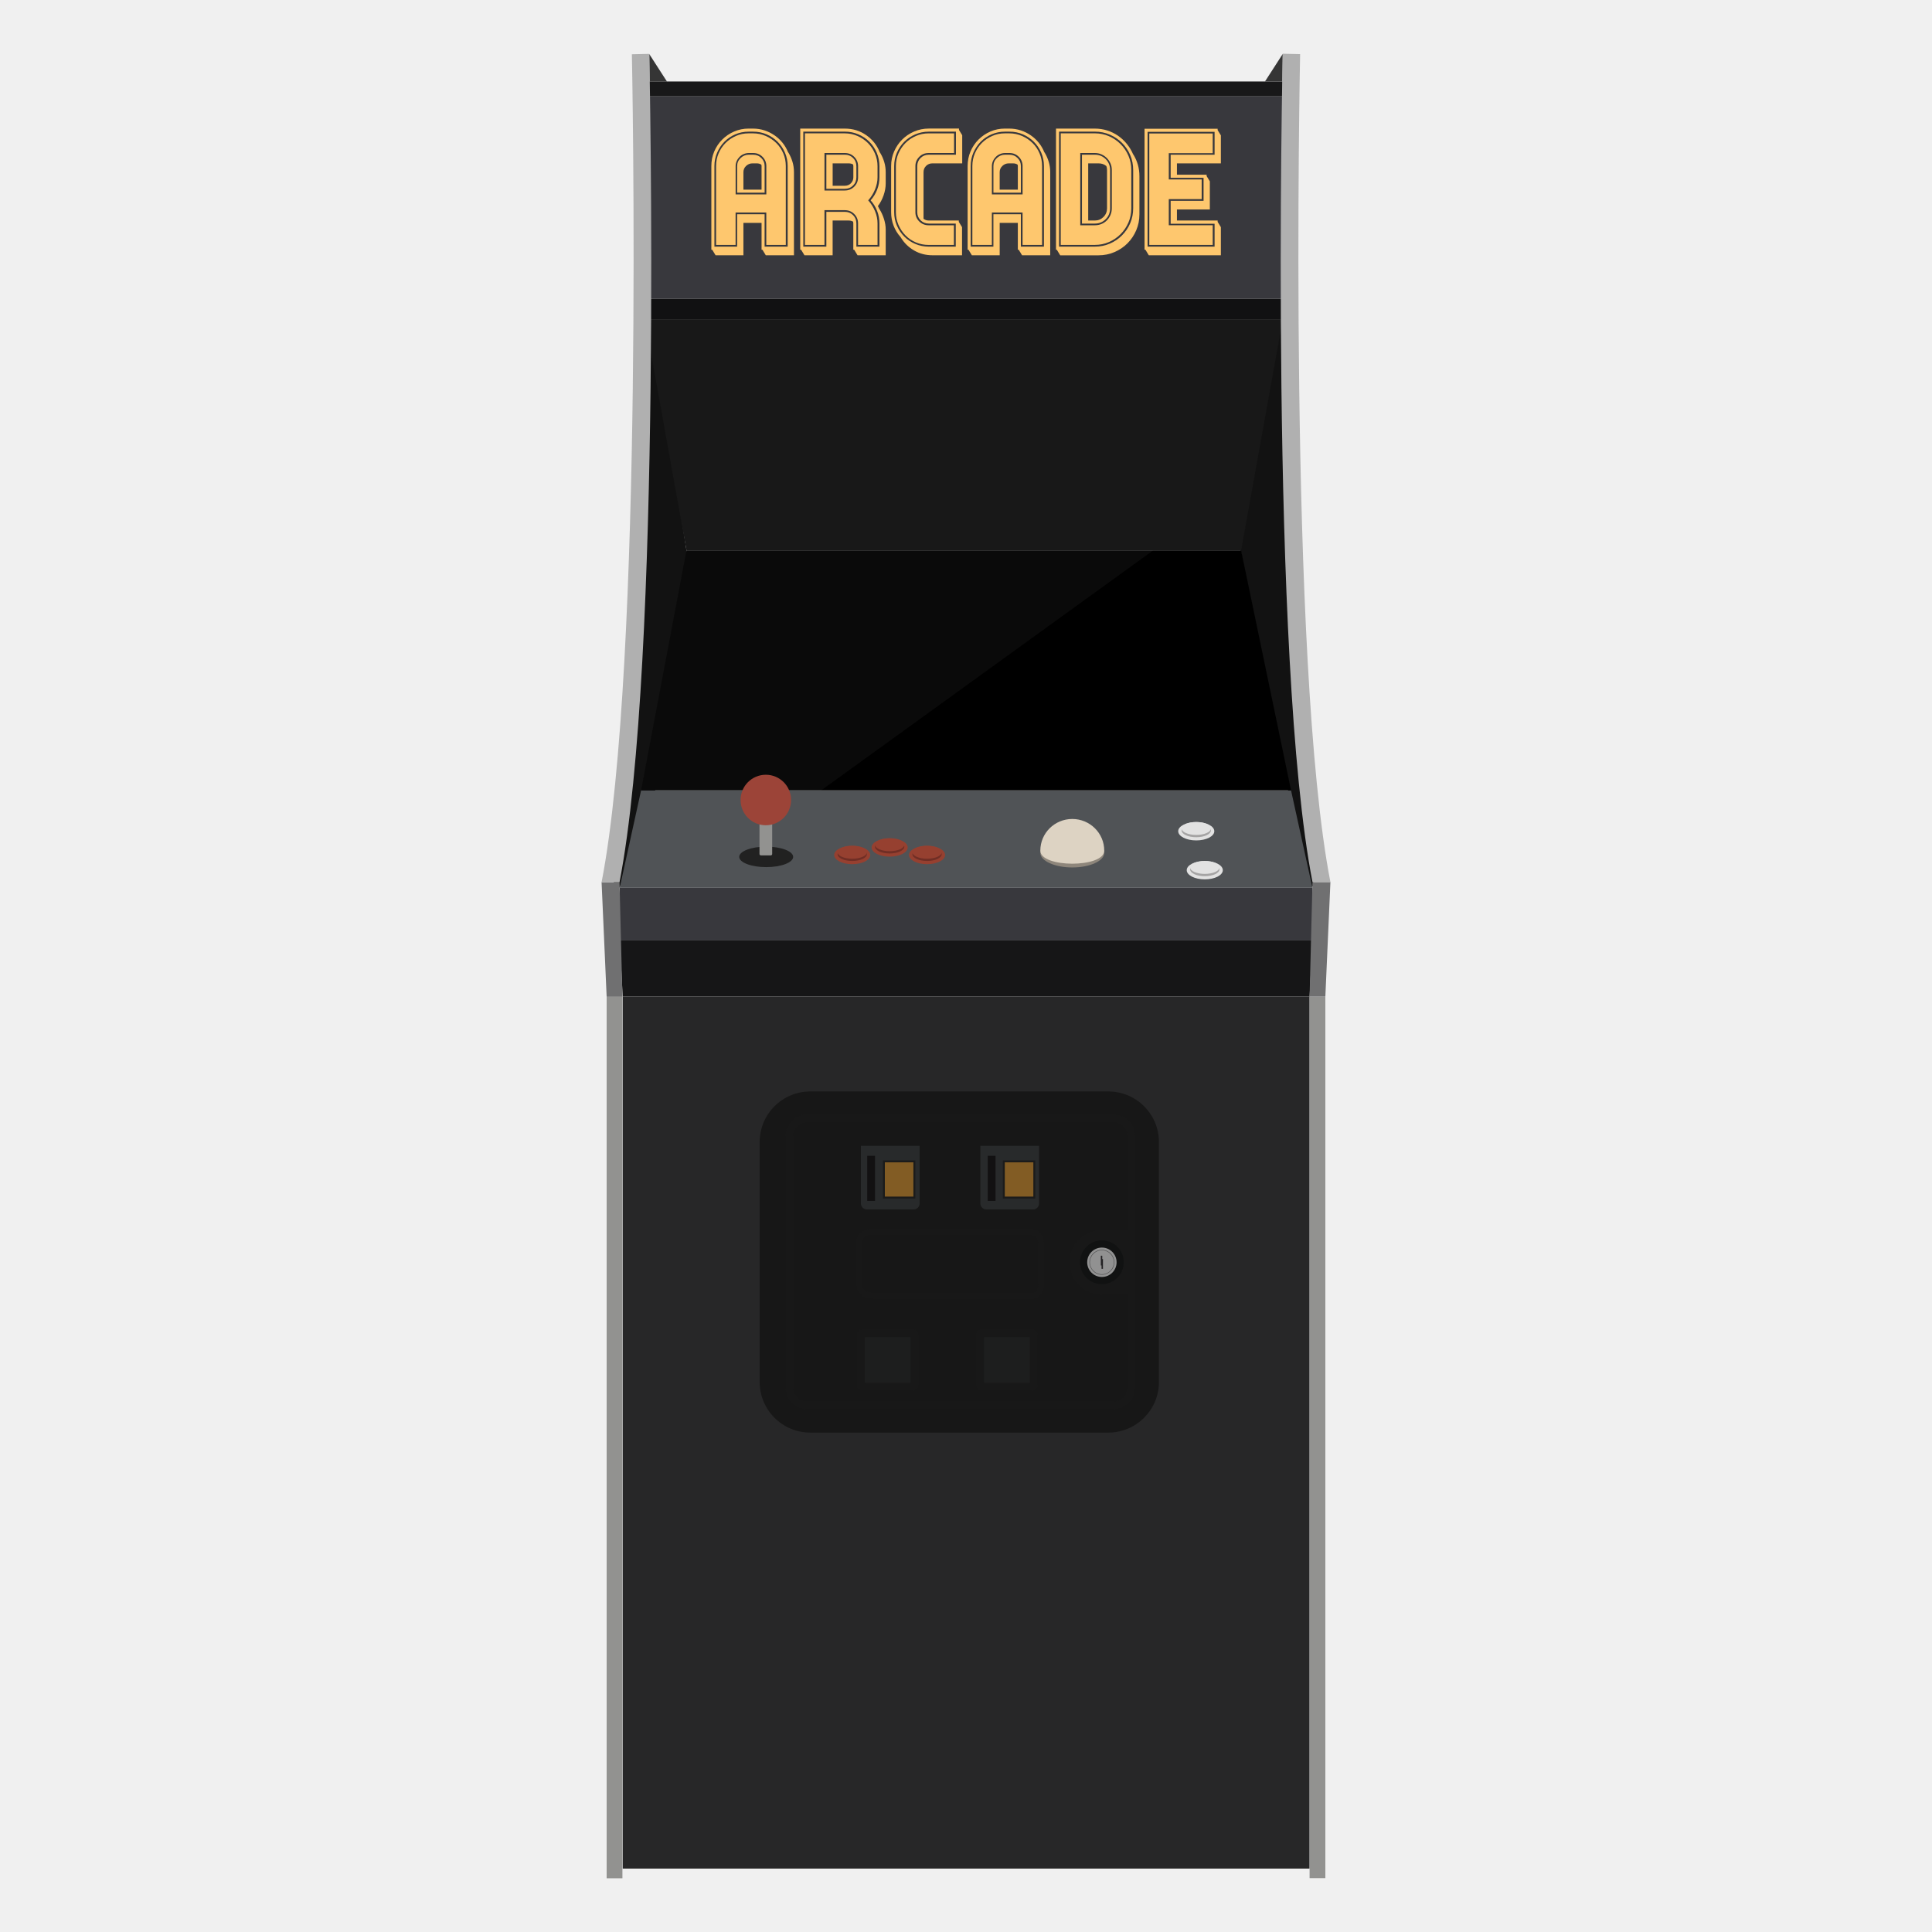
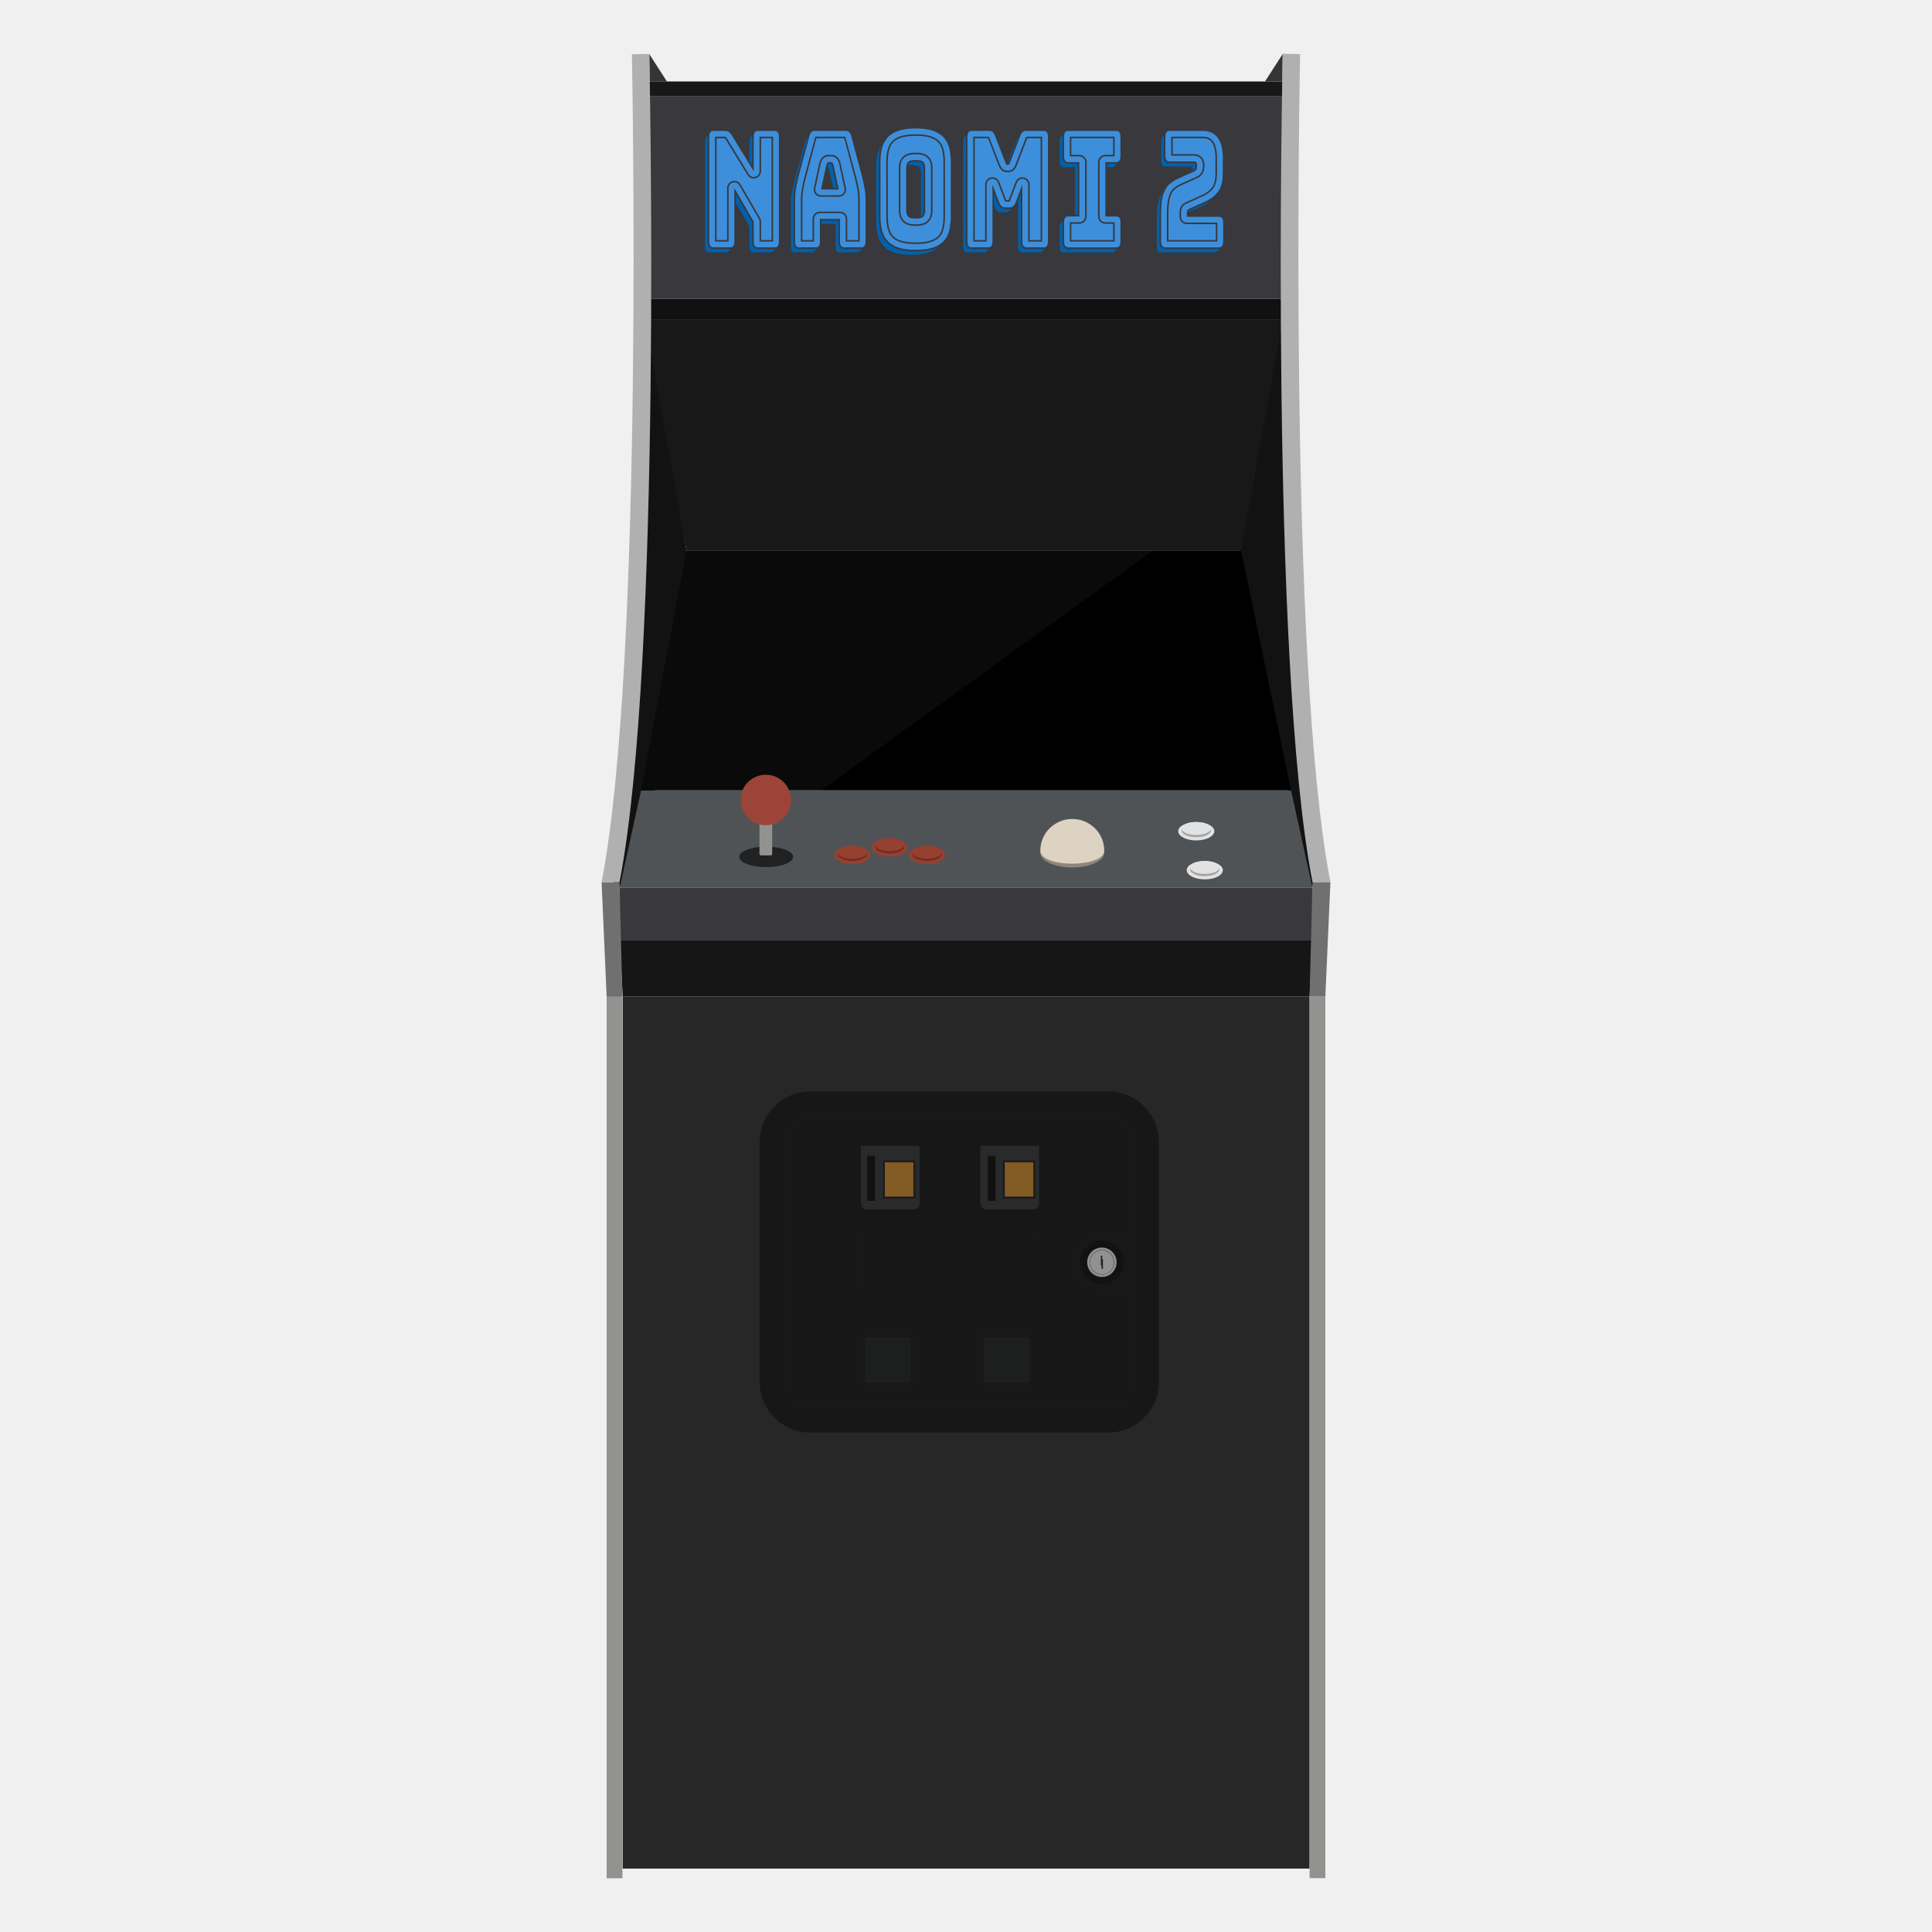
<svg xmlns="http://www.w3.org/2000/svg" id="Layer_1" data-name="Layer 1" viewBox="0 0 1000 1000">
  <defs>
    <style>
      .cls-1 {
        fill: #181818;
      }

      .cls-2 {
        fill: #282a2b;
      }

      .cls-3 {
        stroke-width: 4px;
      }

      .cls-3, .cls-4, .cls-5, .cls-6 {
        fill: none;
      }

      .cls-3, .cls-4, .cls-5, .cls-6, .cls-7 {
        stroke-miterlimit: 10;
      }

      .cls-3, .cls-4, .cls-6 {
        stroke: #181818;
      }

      .cls-8 {
        fill: #111212;
      }

      .cls-9 {
        fill: #181819;
      }

      .cls-10 {
        fill: #121212;
      }

      .cls-11 {
        fill: #272728;
      }

      .cls-12 {
        fill: #fff;
        opacity: .04;
      }

      .cls-13 {
        fill: #702e25;
      }

      .cls-14 {
        fill: #e2e2e2;
      }

      .cls-15 {
        fill: #929290;
      }

      .cls-4 {
        stroke-width: 4.07px;
      }

      .cls-16 {
        fill: #222123;
      }

      .cls-5 {
        stroke: #4c4c4d;
        stroke-width: .25px;
      }

      .cls-17 {
        fill: #919191;
      }

      .cls-18 {
        fill: #9c4438;
      }

      .cls-19 {
        fill: #505356;
      }

      .cls-20 {
        fill: #121112;
      }

      .cls-21 {
        fill: #ddd3c3;
      }

      .cls-22 {
        fill: #111112;
      }

      .cls-23 {
        fill: #a5a4a4;
      }

      .cls-24 {
        fill: #1d1e1e;
      }

      .cls-25 {
        fill: #353535;
      }

      .cls-26 {
        fill: #707071;
      }

      .cls-6 {
        stroke-width: 3px;
      }

      .cls-7 {
        fill: #825c24;
        stroke: #1b1b1b;
      }

      .cls-27 {
        fill: #964030;
      }

      .cls-28 {
        fill: #b0b0b0;
      }

      .cls-29 {
        fill: #212121;
      }

      .cls-30 {
        fill: #161617;
      }

      .cls-31 {
        fill: #8e867b;
      }

      .cls-32 {
-         fill: #fec76e;
+         fill: #3d8fdb;
      }

      .cls-33 {
        fill: #38383d;
      }

      .cls-34 {
        fill: #171717;
+       }
+ 
+       .cls-35 {
+         fill: #0060ac;
      }
    </style>
  </defs>
  <polygon class="cls-10" points="355.33 284.89 358.85 354.72 320.8 459.37 317.34 459.44 323.27 411.11 326.61 357.64 331.83 259.21 334.13 175.29 338.15 175.29 355.33 284.89" />
  <polygon class="cls-10" points="642.02 284.28 676.55 458.77 680.01 458.83 674.08 410.51 670.74 357.04 665.52 258.61 665.04 159.11 659.2 174.68 642.02 284.28" />
  <rect class="cls-33" x="333.79" y="49.87" width="330.15" height="104.81" />
  <rect class="cls-9" x="333.79" y="42.18" width="330.15" height="7.69" />
  <rect class="cls-22" x="333.79" y="154.68" width="330.15" height="10.54" />
  <rect class="cls-33" x="320.8" y="459.37" width="358.54" height="27.28" />
  <rect class="cls-11" x="322.3" y="515.85" width="355.54" height="451.33" />
  <polygon class="cls-19" points="679.3 459.44 320.77 459.44 331.83 409.1 668.24 409.1 679.3 459.44" />
  <polygon class="cls-30" points="677.84 515.85 322.3 515.85 320.8 486.56 679.34 486.56 677.84 515.85" />
  <polygon class="cls-1" points="642.41 284.89 355.33 284.89 333.79 165.22 663.94 165.22 642.41 284.89" />
  <rect class="cls-15" x="677.84" y="515.85" width="8.16" height="456.27" />
  <polygon class="cls-26" points="686 515.85 677.84 515.85 679.34 456.57 688.62 456.57 686 515.85" />
  <polygon class="cls-25" points="654.75 42.18 663.94 27.92 663.78 42.18 654.75 42.18" />
  <path class="cls-28" d="M679.34,456.57c-22.28-114.62-15.47-425.62-15.4-428.76l9,.2c-.07,3.13-6.41,314.88,15.68,428.56h-9.28Z" />
  <rect class="cls-15" x="314" y="515.91" width="8.16" height="456.27" transform="translate(636.16 1488.1) rotate(-180)" />
  <polygon class="cls-26" points="314 515.91 322.16 515.91 320.66 456.64 311.38 456.64 314 515.91" />
  <polygon class="cls-25" points="345.25 42.25 336.06 27.98 336.22 42.25 345.25 42.25" />
  <path class="cls-28" d="M320.66,456.64c22.28-114.62,15.47-425.62,15.4-428.76l-9,.2c.07,3.13,6.41,314.88-15.68,428.56h9.28Z" />
  <polygon points="668.24 409.1 331.83 409.1 355.32 284.89 642.4 284.89 668.24 409.1" />
  <rect class="cls-34" x="393.2" y="564.93" width="206.66" height="176.58" rx="26.2" ry="26.2" />
  <path class="cls-6" d="M535.27,670.65h-82.94c-5.08,0-7.58-2.5-7.58-5.58v-21.87c0-3.08,2.5-5.58,5.58-5.58h82.94c3.08,0,5.58,2.5,5.58,5.58v21.87c0,3.08-2.5,5.58-3.58,5.58Z" />
  <rect class="cls-3" x="408.63" y="578.83" width="176.87" height="148.56" rx="9.1" ry="9.1" />
  <path class="cls-1" d="M587.11,653.35c0-3.26-.95-6.29-2.55-8.87v-7.9h-14.21c-9.26,0-16.77,7.51-16.77,16.77s7.51,16.77,16.77,16.77h14.21v-7.9c1.61-2.57,2.55-5.61,2.55-8.87Z" />
  <path class="cls-2" d="M507.42,593.08h30.41v29.82c0,1.72-1.4,3.11-3.11,3.11h-24.18c-1.72,0-3.11-1.4-3.11-3.11v-29.82h0Z" />
  <path class="cls-2" d="M445.59,593.08h30.41v29.82c0,1.72-1.4,3.11-3.11,3.11h-24.18c-1.72,0-3.11-1.4-3.11-3.11v-29.82h0Z" />
  <circle class="cls-8" cx="570.34" cy="653.35" r="11.33" />
  <circle class="cls-17" cx="570.34" cy="653.35" r="7.61" />
  <circle class="cls-5" cx="570.34" cy="653.35" r="6.32" />
  <rect class="cls-7" x="457.5" y="601.12" width="15.78" height="18.74" />
  <rect class="cls-7" x="519.58" y="601.12" width="15.78" height="18.74" />
  <rect class="cls-20" x="448.87" y="598.24" width="4.04" height="23.35" />
  <ellipse class="cls-31" cx="555.02" cy="441.44" rx="16.54" ry="7.55" />
  <rect class="cls-20" x="511.24" y="598.24" width="4.04" height="23.35" />
  <rect class="cls-24" x="445.83" y="690.24" width="27.48" height="26.78" />
  <rect class="cls-24" x="507.42" y="690.24" width="27.48" height="26.78" />
  <rect class="cls-4" x="445.59" y="690.04" width="27.72" height="27.72" rx=".75" ry=".75" />
  <rect class="cls-4" x="507.3" y="690.04" width="27.72" height="27.72" rx=".75" ry=".75" />
  <ellipse class="cls-27" cx="441.11" cy="442.54" rx="9.34" ry="4.76" />
  <ellipse class="cls-29" cx="396.58" cy="443.52" rx="13.96" ry="5.3" />
  <ellipse class="cls-13" cx="441.11" cy="442.14" rx="7.58" ry="3.5" />
  <ellipse class="cls-27" cx="441.11" cy="441.13" rx="7.58" ry="3.34" />
  <ellipse class="cls-27" cx="479.84" cy="442.54" rx="9.34" ry="4.76" />
  <ellipse class="cls-13" cx="479.84" cy="442.14" rx="7.58" ry="3.5" />
  <ellipse class="cls-27" cx="479.84" cy="441.13" rx="7.58" ry="3.34" />
  <ellipse class="cls-14" cx="619.18" cy="430.24" rx="9.34" ry="4.76" />
  <ellipse class="cls-23" cx="619.18" cy="429.84" rx="7.58" ry="3.5" />
  <ellipse class="cls-14" cx="619.18" cy="428.82" rx="7.58" ry="3.34" />
  <ellipse class="cls-14" cx="623.59" cy="450.4" rx="9.34" ry="4.76" />
  <ellipse class="cls-23" cx="623.59" cy="450.01" rx="7.58" ry="3.5" />
  <ellipse class="cls-14" cx="623.59" cy="448.99" rx="7.58" ry="3.34" />
  <ellipse class="cls-27" cx="460.48" cy="438.64" rx="9.34" ry="4.76" />
  <ellipse class="cls-13" cx="460.48" cy="438.25" rx="7.58" ry="3.5" />
  <ellipse class="cls-27" cx="460.48" cy="437.23" rx="7.58" ry="3.34" />
  <rect class="cls-15" x="393.11" y="419.46" width="6.57" height="23.29" rx=".72" ry=".72" />
  <path class="cls-21" d="M571.56,440.27c0,9.04-33.09,9.04-33.09,0s7.41-16.37,16.54-16.37,16.54,7.33,16.54,16.37Z" />
  <polygon class="cls-12" points="596.89 284.89 425.03 409.1 331.83 409.1 355.32 284.89 596.89 284.89" />
  <g>
-     <path class="cls-32" d="M389.8,66.56c2.05,0,4.01.31,5.88.92,1.87.61,3.6,1.46,5.18,2.55,1.58,1.08,2.97,2.37,4.17,3.86,1.2,1.49,2.15,3.12,2.85,4.87l.26.35c.88,1.46,1.56,3.03,2.06,4.7.5,1.67.75,3.44.75,5.31v43.02h-14.57l-1.76-2.9h-.44v-13.87h-9.39v16.77h-14.4l-1.76-2.9h-.44v-43.28c0-2.69.5-5.21,1.49-7.55.99-2.34,2.37-4.39,4.13-6.15s3.8-3.15,6.15-4.17c2.34-1.02,4.86-1.54,7.55-1.54h2.28ZM389.09,68.14h-1.58c-2.46,0-4.77.47-6.94,1.4-2.17.94-4.04,2.21-5.62,3.82-1.58,1.61-2.84,3.5-3.77,5.66-.94,2.17-1.4,4.48-1.4,6.94v41.7h11.76v-16.77h14.22v16.77h11.94v-41.7c0-2.46-.47-4.77-1.4-6.94-.94-2.16-2.21-4.05-3.82-5.66-1.61-1.61-3.5-2.88-5.66-3.82-2.17-.94-4.51-1.4-7.02-1.4h-.7ZM389.75,69.02c2.33,0,4.54.45,6.61,1.36,2.07.91,3.88,2.12,5.43,3.64,1.55,1.52,2.76,3.31,3.63,5.35.88,2.05,1.31,4.24,1.31,6.58v40.82h-10.1v-16.77h-15.89v16.77h-10.1v-40.82c0-2.34.44-4.53,1.31-6.58.88-2.05,2.07-3.83,3.59-5.35,1.52-1.52,3.3-2.74,5.34-3.64,2.04-.91,4.23-1.36,6.57-1.36h2.28ZM387.57,79.2c-.87,0-1.73.18-2.58.53-.84.35-1.57.83-2.18,1.45-.61.61-1.11,1.33-1.48,2.15-.38.82-.57,1.7-.57,2.63v14.66h15.89v-14.66c0-1.87-.66-3.47-1.96-4.78-1.31-1.32-2.93-1.98-4.85-1.98h-2.27ZM389.8,80.08c1.7,0,3.12.57,4.26,1.71s1.71,2.53,1.71,4.17v13.78h-14.22v-13.78c0-1.64.6-3.03,1.8-4.17,1.2-1.14,2.59-1.71,4.17-1.71h2.28ZM384.79,98.16h9.39v-12.2c0-.29-.03-.53-.09-.7-.64-.47-1.43-.7-2.37-.7h-2.28c-1.23,0-2.31.44-3.25,1.32-.94.88-1.4,1.96-1.4,3.25v9.04Z" />
-     <path class="cls-32" d="M414.64,129.24h-.44v-62.68h23.09c4.15,0,7.86,1.14,11.1,3.42,3.25,2.28,5.57,5.24,6.98,8.87l.26.35c.88,1.46,1.56,3.03,2.06,4.7.5,1.67.75,3.44.75,5.31v5.71c0,2.05-.37,4.11-1.1,6.19-.73,2.08-1.71,3.94-2.94,5.57l.61,1.23.09.18.18.26c.94,1.52,1.7,3.2,2.28,5.05.58,1.84.88,3.64.88,5.4v13.34h-14.57l-1.76-2.9h-.44v-13.61c0-.12-.02-.26-.04-.44-.03-.18-.04-.32-.04-.44-.64-.41-1.43-.61-2.37-.61h-8.25v18h-14.57l-1.76-2.9ZM455.2,115.63c0-2.22-.4-4.36-1.19-6.41-.79-2.05-1.92-3.89-3.38-5.53,1.46-1.64,2.59-3.48,3.38-5.53.79-2.05,1.19-4.18,1.19-6.41v-5.71c0-2.46-.47-4.78-1.4-6.98-.94-2.19-2.21-4.1-3.82-5.71-1.61-1.61-3.51-2.88-5.71-3.82-2.19-.94-4.52-1.4-6.98-1.4h-21.51v59.52h11.94v-18h9.57c1.7,0,3.12.57,4.26,1.71,1.14,1.14,1.71,2.56,1.71,4.26v12.03h11.94v-12.03ZM454.23,126.78h-10.1v-11.15c0-1.93-.66-3.56-1.99-4.87-1.32-1.32-2.96-1.98-4.9-1.98h-10.5v18h-10.1v-57.76h20.58c2.33,0,4.54.45,6.61,1.36,2.07.91,3.87,2.12,5.39,3.64,1.52,1.52,2.73,3.32,3.63,5.4.91,2.08,1.36,4.29,1.36,6.63v5.71c0,2.05-.43,4.13-1.27,6.23-.85,2.11-2.03,4.01-3.56,5.71,1.52,1.7,2.71,3.59,3.56,5.66.85,2.08,1.27,4.17,1.27,6.28v11.15ZM444.14,86.05c0-1.93-.66-3.56-1.99-4.87-1.32-1.32-2.96-1.98-4.9-1.98h-10.5v19.4h10.5c1.94,0,3.57-.66,4.9-1.98,1.32-1.32,1.99-2.94,1.99-4.87v-5.71ZM443.26,91.75c0,1.7-.57,3.12-1.71,4.26-1.14,1.14-2.56,1.71-4.26,1.71h-9.57v-17.65h9.57c1.7,0,3.12.57,4.26,1.71s1.71,2.56,1.71,4.26v5.71ZM441.68,86.05c0-.12-.02-.26-.04-.44-.03-.18-.04-.32-.04-.44-.64-.41-1.43-.61-2.37-.61h-8.25v11.59h6.32c1.23,0,2.27-.42,3.12-1.27s1.27-1.89,1.27-3.12v-5.71Z" />
-     <path class="cls-32" d="M496.37,67.26l1.67,2.72v14.57h-15.36c-1.35,0-2.46.44-3.34,1.32s-1.32,1.96-1.32,3.25v24.14c.76.59,1.67.88,2.72.88h15.54v.7l1.67,2.72v14.57h-15.27c-3.51,0-6.7-.83-9.57-2.5-2.87-1.67-5.15-3.91-6.85-6.72l-.18-.26c-1.52-1.7-2.71-3.64-3.56-5.84-.85-2.19-1.27-4.52-1.27-6.98v-23.88c0-2.69.51-5.21,1.54-7.55,1.02-2.34,2.41-4.39,4.17-6.15s3.82-3.15,6.19-4.17c2.37-1.02,4.9-1.54,7.59-1.54h15.63v.7ZM494.79,68.14h-14.05c-2.46,0-4.78.47-6.98,1.4-2.19.94-4.1,2.21-5.71,3.82s-2.88,3.5-3.82,5.66c-.94,2.17-1.4,4.48-1.4,6.94v23.88c0,2.46.47,4.77,1.4,6.94.94,2.17,2.21,4.05,3.82,5.66,1.61,1.61,3.51,2.88,5.71,3.82,2.19.94,4.52,1.4,6.98,1.4h13.96v-11.94h-13.96c-1.7,0-3.12-.57-4.26-1.71-1.14-1.14-1.71-2.53-1.71-4.17v-23.88c0-1.64.57-3.03,1.71-4.17,1.14-1.14,2.56-1.71,4.26-1.71h14.05v-11.94ZM493.83,79.2h-13.17c-1.93,0-3.56.66-4.87,1.98s-1.98,2.91-1.98,4.78v23.88c0,1.87.66,3.47,1.98,4.78s2.94,1.98,4.87,1.98h13.08v10.18h-13.08c-2.34,0-4.55-.44-6.62-1.32-2.07-.88-3.86-2.09-5.37-3.64-1.51-1.55-2.71-3.35-3.61-5.4-.9-2.05-1.35-4.24-1.35-6.58v-23.88c0-2.34.45-4.53,1.35-6.58.9-2.05,2.1-3.83,3.61-5.35,1.51-1.52,3.3-2.74,5.37-3.64,2.07-.91,4.27-1.36,6.62-1.36h13.17v10.18Z" />
-     <path class="cls-32" d="M522.44,66.56c2.05,0,4.01.31,5.88.92,1.87.61,3.6,1.46,5.18,2.55,1.58,1.08,2.97,2.37,4.17,3.86,1.2,1.49,2.15,3.12,2.85,4.87l.26.35c.88,1.46,1.57,3.03,2.06,4.7.5,1.67.75,3.44.75,5.31v43.02h-14.57l-1.75-2.9h-.44v-13.87h-9.39v16.77h-14.4l-1.76-2.9h-.44v-43.28c0-2.69.5-5.21,1.49-7.55,1-2.34,2.37-4.39,4.13-6.15s3.8-3.15,6.14-4.17c2.34-1.02,4.86-1.54,7.55-1.54h2.28ZM521.74,68.14h-1.58c-2.46,0-4.77.47-6.94,1.4-2.17.94-4.04,2.21-5.62,3.82-1.58,1.61-2.84,3.5-3.78,5.66-.94,2.17-1.4,4.48-1.4,6.94v41.7h11.76v-16.77h14.22v16.77h11.94v-41.7c0-2.46-.47-4.77-1.4-6.94-.94-2.16-2.21-4.05-3.82-5.66-1.61-1.61-3.5-2.88-5.66-3.82-2.17-.94-4.51-1.4-7.02-1.4h-.7ZM522.4,69.02c2.33,0,4.54.45,6.61,1.36,2.07.91,3.88,2.12,5.43,3.64,1.55,1.52,2.76,3.31,3.63,5.35.88,2.05,1.31,4.24,1.31,6.58v40.82h-10.1v-16.77h-15.89v16.77h-10.1v-40.82c0-2.34.44-4.53,1.31-6.58.88-2.05,2.07-3.83,3.59-5.35,1.52-1.52,3.3-2.74,5.34-3.64,2.04-.91,4.23-1.36,6.57-1.36h2.28ZM520.21,79.2c-.88,0-1.73.18-2.58.53-.85.35-1.57.83-2.18,1.45-.61.61-1.11,1.33-1.48,2.15-.38.82-.57,1.7-.57,2.63v14.66h15.89v-14.66c0-1.87-.65-3.47-1.96-4.78-1.31-1.32-2.93-1.98-4.85-1.98h-2.27ZM522.44,80.08c1.7,0,3.12.57,4.26,1.71,1.14,1.14,1.71,2.53,1.71,4.17v13.78h-14.22v-13.78c0-1.64.6-3.03,1.8-4.17,1.2-1.14,2.59-1.71,4.17-1.71h2.28ZM517.44,98.16h9.39v-12.2c0-.29-.03-.53-.09-.7-.64-.47-1.44-.7-2.37-.7h-2.28c-1.23,0-2.31.44-3.25,1.32-.94.88-1.41,1.96-1.41,3.25v9.04Z" />
-     <path class="cls-32" d="M547.02,129.24h-.44v-62.68h20.1c2.22,0,4.36.32,6.41.97,2.05.65,3.93,1.57,5.66,2.77,1.73,1.2,3.25,2.62,4.56,4.26,1.32,1.64,2.38,3.42,3.21,5.35l.17.18c1,1.64,1.76,3.38,2.28,5.22.53,1.84.79,3.79.79,5.84v19.84c0,2.93-.56,5.68-1.67,8.25-1.11,2.58-2.62,4.81-4.52,6.72-1.9,1.9-4.14,3.41-6.72,4.52-2.58,1.11-5.33,1.67-8.25,1.67h-19.84l-1.76-2.9ZM586.53,87.98c0-2.75-.51-5.33-1.54-7.73-1.02-2.4-2.44-4.51-4.26-6.32-1.81-1.81-3.92-3.23-6.32-4.26-2.4-1.02-4.98-1.54-7.73-1.54h-18.52v59.52h18.52c2.75,0,5.33-.51,7.73-1.54,2.4-1.02,4.51-2.44,6.32-4.26s3.23-3.92,4.26-6.32c1.02-2.4,1.54-4.97,1.54-7.73v-19.84ZM585.56,107.82c0,2.63-.5,5.09-1.49,7.37-.99,2.28-2.35,4.29-4.07,6.01-1.72,1.73-3.72,3.09-6,4.08-2.28,1-4.73,1.49-7.36,1.49h-17.6v-57.76h17.6c2.63,0,5.08.5,7.36,1.49,2.28,1,4.28,2.36,6,4.08,1.72,1.73,3.08,3.73,4.07,6.01.99,2.28,1.49,4.74,1.49,7.37v19.84ZM559.14,79.2v37.4h7.55c1.23,0,2.37-.22,3.42-.66s1.98-1.05,2.77-1.84,1.42-1.73,1.89-2.81c.47-1.08.7-2.24.7-3.47v-19.84c0-1.23-.23-2.37-.7-3.42-.47-1.05-1.1-1.98-1.89-2.77-.79-.79-1.71-1.42-2.77-1.89-1.05-.47-2.19-.7-3.42-.7h-7.55ZM566.69,80.08c2.22,0,4.1.76,5.62,2.28,1.52,1.52,2.28,3.4,2.28,5.62v19.84c0,2.23-.76,4.1-2.28,5.62s-3.39,2.28-5.62,2.28h-6.67v-35.64h6.67ZM563.26,114.14h3.42c1.76,0,3.25-.61,4.48-1.84,1.23-1.23,1.84-2.72,1.84-4.48v-19.84c0-.82-.12-1.49-.35-2.02-1.11-.94-2.46-1.4-4.04-1.4h-5.36v29.58Z" />
-     <path class="cls-32" d="M630.25,114.84l1.67,2.73v14.56h-37.31l-1.76-2.9h-.44v-62.59h37.84v.7l1.67,2.72v14.49h-22.74v5.88h15.36v.7l1.67,2.72v14.57h-17.03v5.71h21.07v.71ZM605.93,115.81v-11.85h17.03v-11.94h-17.03v-11.94h22.74v-11.85h-34.68v59.43h34.68v-11.85h-22.74ZM627.7,126.78h-32.83v-57.68h32.83v10.18h-22.74v13.61h17.03v10.18h-17.03v13.52h22.74v10.18Z" />
+     <path class="cls-35" fill-rule="evenodd" d="M366.32,70.06L365.43,71.11L365.27,71.38L365.03,72.05L364.90,73.37L364.90,127.63L364.96,128.55L365.13,129.30L365.43,129.89L365.62,130.12L366.09,130.46L366.67,130.62L376.14,130.62L376.73,130.46L376.97,130.31L378.29,128.83L369.19,128.84L368.34,128.73L367.57,128.36L366.97,127.75L366.58,126.97L366.37,126.06L366.30,125.04ZM387.94,117.33L387.95,128.11L388.17,129.30L388.46,129.89L388.65,130.12L389.12,130.46L389.40,130.56L390.05,130.64L398.84,130.64L399.48,130.56L400.01,130.31L400.23,130.12L401.32,128.83L391.80,128.82L390.98,128.58L390.61,128.36L390.01,127.75L389.61,126.97L389.49,126.53L389.35,125.56L389.34,114.95L380.91,100.38L380.91,105.19ZM389.35,70.06L388.46,71.11L388.30,71.38L388.07,72.05L387.94,73.37L387.94,83.48L389.34,85.76ZM432.56,128.11L432.80,129.30L433.11,129.89L433.56,130.31L433.83,130.46L434.13,130.56L434.83,130.64L444.02,130.62L444.32,130.56L444.85,130.31L446.16,128.83L437.01,128.84L436.12,128.74L435.32,128.38L434.97,128.11L434.44,127.40L434.11,126.55L433.96,125.57L433.94,114.11L425.17,114.11L425.17,115.91L432.54,115.91ZM418.03,70.74L417.34,71.58L416.84,72.68L411.62,92.13L410.75,95.57L410.20,98.05L409.80,100.29L409.52,102.34L409.39,103.77L409.33,105.52L409.35,128.11L409.46,128.95L409.70,129.62L409.86,129.89L410.27,130.31L410.80,130.56L411.10,130.62L420.39,130.62L420.98,130.46L421.23,130.31L422.54,128.83L413.62,128.84L412.77,128.73L412.00,128.36L411.40,127.75L411.01,126.97L410.88,126.53L410.75,125.56L410.73,102.49L410.83,100.63L411.05,98.62L411.62,95.29L412.49,91.44ZM428.27,86.54L428.52,86.67L428.81,87.00L429.20,87.94L431.22,97.27L433.17,97.27L430.63,85.54L430.45,85.05L430.25,84.73L428.86,84.73L428.66,85.05L428.48,85.54ZM456.19,75.13L455.46,76.35L455.03,77.28L454.65,78.25L454.22,79.80L453.73,82.59L453.53,85.63L453.53,114.82L453.58,116.70L453.81,119.07L454.22,121.28L454.83,123.33L455.46,124.73L456.24,126.03L457.16,127.21L458.26,128.28L459.09,128.91L460.51,129.76L462.12,130.48L463.94,131.06L465.28,131.36L467.51,131.69L469.98,131.87L472.66,131.89L475.21,131.77L477.52,131.49L479.58,131.06L481.39,130.48L483.00,129.76L484.42,128.91L485.26,128.28L485.89,127.70L483.88,128.62L481.98,129.23L479.85,129.68L477.48,129.96L474.88,130.09L471.28,130.02L469.62,129.88L468.07,129.68L465.94,129.23L464.64,128.84L462.89,128.14L461.32,127.29L460.38,126.64L459.53,125.92L458.42,124.73L457.78,123.88L456.95,122.50L456.49,121.52L456.10,120.49L455.51,118.31L455.14,115.99L454.93,112.87L454.95,82.37L455.07,80.50L455.30,78.72L455.64,77.02ZM469.97,85.54L471.76,85.43L473.22,85.50L474.03,85.62L475.00,85.91L475.48,86.18L475.83,86.52L476.20,87.10L476.53,87.99L476.68,89.28L476.68,111.99L477.20,111.72L477.60,111.22L477.96,110.31L478.08,109.44L478.08,86.69L477.96,85.58L477.77,85.03L477.51,84.55L477.21,84.23L476.88,84.04L475.72,83.74L473.96,83.63L472.22,83.74L471.57,83.87L470.89,84.14L470.62,84.33L470.32,84.72ZM498.78,71.70L498.60,72.45L498.54,73.37L498.54,127.63L498.68,128.95L498.91,129.62L499.26,130.12L499.73,130.46L500.32,130.62L509.73,130.62L510.03,130.56L510.56,130.31L511.87,128.83L502.41,128.82L501.59,128.58L500.89,128.08L500.39,127.38L500.10,126.53L499.94,125.04L499.98,70.03L499.07,71.11ZM514.96,107.28L515.53,108.45L515.98,109.05L516.78,109.66L517.08,109.79L517.72,109.94L520.41,109.96L521.39,109.79L522.24,109.29L523.30,108.10L522.63,108.16L519.83,108.14L519.00,107.95L518.61,107.78L517.91,107.30L517.31,106.66L516.60,105.44L514.50,99.92L514.50,106.07ZM526.97,127.63L527.03,128.55L527.34,129.62L527.69,130.12L527.91,130.31L528.44,130.56L528.75,130.62L538.45,130.62L538.76,130.56L539.28,130.31L540.59,128.83L530.84,128.82L530.01,128.58L529.64,128.36L529.32,128.08L528.82,127.38L528.53,126.53L528.37,125.04L528.37,99.92L526.97,103.62ZM526.95,71.09L526.44,71.77L526.08,72.47L521.46,84.54L521.75,84.54L522.07,83.85ZM576.80,86.18L578.11,84.70L572.94,84.72L572.94,86.52L575.96,86.50L576.27,86.43ZM549.96,70.06L549.07,71.11L548.91,71.38L548.68,72.05L548.56,72.89L548.54,83.50L548.68,84.82L548.91,85.49L549.26,85.99L549.73,86.33L550.01,86.43L550.65,86.52L556.46,86.52L556.46,111.25L557.86,111.25L557.86,84.72L552.41,84.69L551.59,84.45L551.22,84.24L550.89,83.96L550.39,83.25L550.10,82.40L549.96,81.44ZM549.96,114.35L549.07,115.40L548.91,115.68L548.68,116.35L548.54,117.67L548.56,128.11L548.68,128.95L548.91,129.62L549.26,130.12L549.73,130.46L550.01,130.56L550.65,130.64L575.62,130.64L576.27,130.56L576.80,130.31L578.11,128.83L552.83,128.84L551.99,128.73L551.59,128.58L551.22,128.36L550.62,127.75L550.22,126.97L550.01,126.06L549.94,125.04ZM621.58,106.95L622.96,106.27L624.23,105.51L625.40,104.69L626.28,103.95L624.12,105.07L615.56,108.94L615.23,109.17L615.10,109.87ZM602.42,70.06L601.53,71.11L601.37,71.38L601.14,72.05L601.02,72.89L601.02,83.65L601.24,84.84L601.37,85.16L601.72,85.66L602.19,85.99L602.78,86.16L603.12,86.18L616.11,86.19L616.77,86.39L617.12,86.72L617.33,87.30L617.42,88.17L617.95,87.92L618.37,87.63L618.58,87.36L618.70,87.04L618.82,85.96L618.72,84.77L618.63,84.53L618.45,84.43L618.03,84.38L605.29,84.38L604.45,84.27L604.05,84.12L603.35,83.62L603.08,83.29L602.68,82.51L602.56,82.07L602.42,81.10ZM601.63,99.66L601.09,100.55L600.59,101.53L600.15,102.61L599.76,103.79L599.44,105.13L599.18,106.63L598.91,109.21L598.78,113.23L598.78,127.63L598.91,128.95L599.14,129.62L599.50,130.12L599.97,130.46L600.24,130.56L600.89,130.64L628.79,130.64L629.43,130.56L629.96,130.31L630.18,130.12L631.27,128.83L603.06,128.84L602.22,128.73L601.82,128.58L601.12,128.08L600.85,127.75L600.46,126.97L600.33,126.53L600.19,125.56L600.19,109.55L600.31,106.55L600.59,103.92L601.02,101.65Z" />
+     <path class="cls-32" fill-rule="evenodd" d="M368.87,128.02L378.34,128.02L378.93,127.86L379.39,127.52L379.59,127.29L379.88,126.70L380.05,125.95L380.11,125.03L380.11,97.40L390.14,114.73L390.15,125.51L390.27,126.35L390.37,126.70L390.66,127.29L390.85,127.52L391.32,127.86L391.91,128.02L401.04,128.04L401.68,127.96L402.21,127.71L402.43,127.52L402.78,127.02L403.02,126.35L403.15,125.03L403.15,70.77L403.09,69.85L402.91,69.10L402.62,68.51L402.43,68.28L401.96,67.94L401.68,67.84L401.04,67.76L391.91,67.78L391.32,67.94L391.07,68.09L390.85,68.28L390.50,68.78L390.27,69.45L390.14,70.77L390.14,88.61L378.76,70.02L378.29,69.33L377.78,68.76L377.23,68.32L376.63,68.01L375.65,67.77L369.21,67.76L368.57,67.84L368.29,67.94L367.82,68.28L367.47,68.78L367.23,69.45L367.10,70.77L367.10,125.03L367.23,126.35L367.33,126.70L367.63,127.29L367.82,127.52L368.29,127.86ZM370.10,125.04L370.10,70.76L375.38,70.76L375.58,70.84L375.82,71.05L376.22,71.61L387.75,90.42L388.39,91.04L388.90,91.34L389.47,91.53L390.06,91.60L390.95,91.49L391.51,91.27L392.01,90.95L392.43,90.53L392.77,90.04L393.00,89.49L393.12,88.90L393.14,70.76L400.15,70.76L400.15,125.04L393.14,125.04L393.14,114.73L393.07,114.11L392.88,113.51L382.55,95.65L381.95,95.03L381.46,94.72L380.92,94.51L380.05,94.40L379.48,94.47L378.92,94.64L378.42,94.92L377.97,95.30L377.46,96.00L377.24,96.54L377.13,97.11L377.11,125.04ZM424.13,126.70L424.31,125.95L424.37,125.03L424.37,113.31L434.74,113.31L434.76,125.51L435.00,126.70L435.31,127.29L435.76,127.71L436.33,127.96L437.03,128.04L446.22,128.02L446.80,127.86L447.27,127.52L447.62,127.02L447.86,126.35L447.99,125.03L447.99,102.50L447.85,100.22L447.52,97.69L446.99,94.85L446.08,90.95L440.49,70.08L440.18,69.31L439.78,68.70L439.55,68.45L439.02,68.06L438.39,67.83L437.67,67.76L421.91,67.76L421.17,67.83L420.84,67.93L420.53,68.06L419.99,68.45L419.54,68.98L419.35,69.31L419.04,70.08L413.10,92.31L412.40,95.45L412.00,97.69L411.72,99.74L411.55,102.07L411.53,125.03L411.59,125.95L411.77,126.70L412.06,127.29L412.47,127.71L413.00,127.96L413.64,128.04L422.59,128.02L423.18,127.86L423.65,127.52L423.84,127.29ZM414.53,125.04L414.53,102.55L414.62,100.95L414.82,99.14L415.35,96.04L416.18,92.36L421.96,70.80L421.98,70.76L437.54,70.76L443.34,92.36L444.18,96.04L444.70,99.14L444.90,100.95L444.99,102.55L444.99,125.04L437.75,125.04L437.74,113.31L437.69,112.72L437.39,111.89L437.06,111.40L436.65,110.99L435.89,110.54L435.33,110.36L434.74,110.31L424.37,110.31L423.50,110.44L422.70,110.81L422.25,111.19L421.72,111.89L421.50,112.44L421.38,113.01L421.37,125.04ZM492.04,114.71L492.13,112.22L492.13,83.67L492.08,81.78L491.78,78.85L491.46,77.20L491.20,76.16L490.47,74.21L490.00,73.31L489.47,72.46L488.55,71.27L487.46,70.21L486.17,69.26L485.20,68.70L483.59,67.97L481.78,67.37L480.43,67.06L478.21,66.72L475.74,66.53L473.05,66.51L470.50,66.64L468.20,66.93L466.14,67.37L464.32,67.97L462.71,68.70L461.29,69.56L460.07,70.55L459.04,71.66L458.16,72.88L457.44,74.21L456.85,75.65L456.30,77.74L456.01,79.41L455.78,81.78L455.73,83.67L455.73,112.22L455.78,114.10L456.09,117.04L456.42,118.68L456.69,119.73L457.44,121.67L457.90,122.57L458.44,123.43L459.36,124.61L460.07,125.34L460.86,126.00L461.74,126.61L463.22,127.41L464.32,127.88L465.51,128.28L466.80,128.62L468.94,129.00L470.50,129.17L472.18,129.27L474.86,129.29L476.59,129.22L478.98,129.00L480.43,128.76L481.78,128.46L483.01,128.09L484.15,127.65L485.20,127.16L486.17,126.61L487.05,126.00L487.85,125.34L488.55,124.61L489.18,123.83L489.75,123.01L490.25,122.13L490.68,121.21L491.04,120.23L491.34,119.21L491.68,117.60ZM489.00,115.03L488.64,117.55L488.19,119.29L487.58,120.76L487.20,121.42L486.55,122.34L485.53,123.38L484.21,124.28L482.53,125.07L480.46,125.69L478.58,126.02L477.16,126.18L473.96,126.30L470.75,126.18L469.34,126.02L467.46,125.69L466.37,125.41L464.93,124.89L464.09,124.49L463.00,123.84L462.39,123.38L461.61,122.62L460.91,121.73L460.51,121.08L459.84,119.66L459.34,117.99L458.91,115.54L458.75,113.37L458.73,83.68L458.77,81.95L458.91,80.34L459.23,78.36L459.70,76.62L460.15,75.49L460.71,74.47L461.61,73.26L462.69,72.26L463.72,71.58L464.95,70.96L466.40,70.42L468.07,70.00L470.04,69.70L472.30,69.53L474.80,69.51L476.40,69.57L478.56,69.79L479.84,70.00L481.52,70.42L482.96,70.96L484.20,71.58L485.22,72.26L486.06,73.00L486.78,73.84L487.40,74.79L488.06,76.21L488.54,77.87L488.95,80.33L489.11,82.51L489.13,112.21ZM502.52,128.02L511.93,128.02L512.51,127.86L512.98,127.52L513.17,127.29L513.46,126.70L513.64,125.95L513.70,125.03L513.70,95.56L517.16,104.68L517.52,105.50L518.18,106.45L518.70,106.90L519.28,107.19L520.26,107.36L522.61,107.36L523.28,107.29L523.59,107.19L524.17,106.90L524.93,106.17L525.35,105.50L525.72,104.68L529.17,95.56L529.17,125.03L529.23,125.95L529.41,126.70L529.70,127.29L530.11,127.71L530.64,127.96L531.28,128.04L540.65,128.02L540.96,127.96L541.48,127.71L541.89,127.29L542.05,127.02L542.29,126.35L542.42,125.03L542.42,70.77L542.36,69.85L542.19,69.10L541.89,68.51L541.48,68.09L540.96,67.84L540.31,67.76L530.81,67.76L529.99,67.91L529.26,68.38L528.83,68.87L528.28,69.87L522.67,84.47L522.29,85.15L522.06,85.30L521.85,85.34L521.26,85.34L521.00,85.26L520.80,85.06L520.58,84.65L514.83,69.87L514.27,68.87L513.62,68.19L512.86,67.83L512.29,67.76L502.85,67.76L502.21,67.84L501.93,67.94L501.46,68.28L501.27,68.51L500.98,69.10L500.88,69.45L500.74,70.77L500.74,125.03L500.88,126.35L500.98,126.70L501.27,127.29L501.68,127.71L502.21,127.96ZM503.75,125.04L503.75,70.76L511.92,70.76L517.52,85.14L518.04,86.29L518.59,87.10L519.34,87.75L520.25,88.18L521.32,88.34L522.60,88.26L523.54,87.92L524.37,87.32L524.75,86.88L525.06,86.41L525.69,85.01L530.91,71.37L531.19,70.76L539.42,70.76L539.42,125.04L532.18,125.04L532.16,95.26L532.04,94.68L531.81,94.13L531.48,93.63L531.05,93.22L530.29,92.77L529.71,92.60L529.12,92.56L528.24,92.70L527.70,92.94L527.00,93.49L526.49,94.22L522.92,103.59L522.53,104.36L520.35,104.36L520.26,104.24L519.95,103.59L516.50,94.49L516.24,93.96L515.87,93.49L515.42,93.10L514.91,92.81L514.05,92.58L513.45,92.57L512.87,92.67L512.32,92.89L511.82,93.22L511.39,93.63L511.06,94.13L510.83,94.68L510.70,95.56L510.70,125.04ZM551.93,127.86L552.21,127.96L552.85,128.04L577.82,128.04L578.47,127.96L579.00,127.71L579.22,127.52L579.57,127.02L579.88,125.95L579.94,125.03L579.92,114.58L579.80,113.75L579.57,113.08L579.22,112.57L579.00,112.39L578.47,112.13L578.16,112.07L572.14,112.05L572.14,83.92L578.16,83.90L578.47,83.83L579.00,83.58L579.41,83.16L579.70,82.58L579.88,81.82L579.94,80.90L579.92,70.29L579.80,69.45L579.57,68.78L579.22,68.28L578.75,67.94L578.47,67.84L577.82,67.76L552.85,67.76L552.21,67.84L551.93,67.94L551.46,68.28L551.11,68.78L550.88,69.45L550.74,70.77L550.74,80.90L550.88,82.22L551.11,82.89L551.27,83.16L551.68,83.58L551.93,83.73L552.52,83.90L558.66,83.92L558.66,112.05L552.52,112.07L551.93,112.24L551.68,112.39L551.27,112.80L551.11,113.08L550.88,113.75L550.74,115.07L550.76,125.51L550.88,126.35L551.11,127.02L551.46,127.52ZM553.75,125.04L553.75,115.05L558.66,115.05L559.24,114.99L559.81,114.82L560.56,114.37L561.15,113.72L561.53,112.92L561.66,112.05L561.66,83.92L561.60,83.33L561.30,82.50L560.78,81.80L560.32,81.42L559.53,81.05L558.66,80.92L553.75,80.92L553.75,70.76L576.93,70.76L576.93,80.92L572.14,80.92L571.55,80.97L570.99,81.14L570.24,81.60L569.64,82.25L569.27,83.05L569.14,83.92L569.14,112.05L569.20,112.64L569.49,113.47L570.02,114.17L570.47,114.55L571.27,114.92L572.14,115.05L576.93,115.05L576.93,125.04ZM602.44,127.96L603.09,128.04L630.99,128.04L631.63,127.96L632.16,127.71L632.57,127.29L632.87,126.70L633.04,125.95L633.10,125.03L633.09,114.75L632.97,113.91L632.73,113.24L632.38,112.74L632.16,112.55L631.63,112.30L630.99,112.22L614.28,112.22L614.32,109.63L614.43,109.03L614.66,108.60L615.40,108.12L624.48,104.02L625.80,103.30L627.60,102.09L628.66,101.18L629.63,100.21L630.88,98.59L631.23,97.98L631.84,96.63L632.32,95.12L632.65,93.42L632.77,92.51L632.92,89.53L632.91,80.55L632.76,78.47L632.47,76.56L632.03,74.84L631.44,73.30L631.09,72.59L630.29,71.31L629.83,70.75L628.82,69.76L627.67,68.97L626.39,68.37L624.98,67.98L624.22,67.85L622.61,67.76L605.32,67.76L604.67,67.84L604.14,68.09L603.73,68.51L603.44,69.10L603.26,69.85L603.21,70.77L603.22,81.05L603.44,82.24L603.57,82.56L603.92,83.06L604.39,83.39L604.98,83.56L605.32,83.58L618.04,83.58L618.56,83.63L619.06,83.84L619.37,84.22L619.58,85.01L619.62,85.98L619.54,86.92L619.35,87.62L619.10,88.03L618.59,88.47L618.04,88.77L609.30,92.70L607.64,93.62L606.11,94.68L605.06,95.57L604.12,96.65L603.29,97.95L602.57,99.45L602.15,100.58L601.79,101.84L601.38,104.03L601.11,106.61L600.98,110.63L600.99,125.51L601.11,126.35L601.34,127.02L601.51,127.29L601.92,127.71ZM603.98,125.04L603.98,110.64L604.10,106.82L604.35,104.46L604.71,102.55L605.17,101.05L605.72,99.77L606.31,98.74L606.94,97.95L607.95,97.05L609.22,96.17L611.00,95.21L619.46,91.42L620.07,91.09L620.67,90.66L621.47,89.86L622.06,88.89L622.44,87.74L622.61,86.28L622.61,85.25L622.51,84.32L622.28,83.42L622.00,82.77L621.56,82.10L620.99,81.55L620.37,81.13L619.73,80.85L618.99,80.66L618.10,80.58L606.21,80.58L606.21,70.76L622.56,70.76L623.84,70.83L625.36,71.19L626.18,71.57L626.91,72.08L627.57,72.72L628.17,73.53L628.71,74.54L629.16,75.74L629.67,77.95L629.91,80.65L629.91,90.47L629.69,92.97L629.23,95.00L628.82,96.09L628.07,97.38L627.40,98.20L626.63,98.98L625.29,100.06L624.27,100.72L623.15,101.33L613.98,105.48L613.20,105.93L612.60,106.42L612.19,106.88L611.89,107.36L611.62,107.96L611.45,108.56L611.29,109.92L611.30,112.51L611.51,113.37L611.79,113.89L612.16,114.34L612.62,114.71L613.14,114.99L613.99,115.20L630.10,115.22L630.10,125.04ZM604.78,124.24L629.30,124.24L629.30,116.02L614.28,116.02L613.54,115.95L612.49,115.57L611.60,114.91L611.12,114.33L610.77,113.67L610.50,112.59L610.50,109.90L610.67,108.40L610.86,107.71L611.19,106.97L611.54,106.41L612.05,105.84L612.75,105.27L613.63,104.76L622.19,100.90L623.35,100.33L624.36,99.72L625.69,98.74L626.81,97.66L627.67,96.56L628.29,95.29L628.63,94.18L628.90,92.85L629.11,90.44L629.11,80.68L628.87,78.07L628.40,75.98L627.98,74.87L627.49,73.96L626.96,73.24L626.40,72.69L625.79,72.27L625.08,71.94L623.74,71.63L622.55,71.56L607.01,71.56L607.01,79.78L618.26,79.79L619.26,79.90L620.26,80.19L621.03,80.59L621.77,81.17L622.17,81.59L622.70,82.39L623.04,83.15L623.30,84.17L623.41,85.22L623.41,86.31L623.22,87.91L622.79,89.23L622.11,90.35L621.17,91.29L620.50,91.76L619.80,92.14L611.33,95.94L609.97,96.65L608.73,97.46L607.71,98.30L606.97,99.19L606.43,100.13L605.92,101.32L605.49,102.73L605.14,104.57L604.90,106.88L604.78,110.64ZM554.54,71.56L554.54,80.12L559.03,80.13L559.76,80.28L560.45,80.57L561.34,81.23L561.82,81.81L562.29,82.81L562.46,83.92L562.46,112.05L562.38,112.79L562.17,113.51L561.59,114.46L560.77,115.21L560.11,115.56L559.03,115.83L554.54,115.85L554.54,124.24L576.14,124.24L576.14,115.85L571.77,115.83L571.04,115.69L570.35,115.40L569.45,114.74L568.98,114.16L568.50,113.15L568.34,112.05L568.34,83.92L568.41,83.18L568.63,82.46L569.20,81.51L570.03,80.76L570.69,80.41L571.77,80.13L576.14,80.12L576.14,71.56ZM504.54,124.24L509.90,124.24L509.92,95.18L510.19,94.09L510.55,93.42L511.04,92.85L511.62,92.37L512.29,92.03L513.01,91.82L513.77,91.76L514.51,91.84L515.57,92.25L516.18,92.68L516.92,93.53L517.25,94.21L520.80,103.56L522.07,103.56L525.62,94.21L526.17,93.23L526.69,92.68L527.31,92.25L528.00,91.94L528.73,91.78L529.48,91.77L530.23,91.90L530.92,92.18L531.56,92.59L532.09,93.12L532.68,94.09L532.90,94.81L532.97,95.56L532.97,124.24L538.62,124.24L538.62,71.56L531.70,71.56L526.44,85.31L525.76,86.80L525.39,87.36L524.92,87.90L523.97,88.60L523.55,88.80L522.82,89.03L521.85,89.14L521.11,89.13L520.40,89.04L519.96,88.93L519.25,88.63L518.85,88.39L518.25,87.90L517.49,86.94L516.78,85.43L511.41,71.56L504.54,71.56ZM488.21,114.95L488.33,112.20L488.31,82.54L488.15,80.42L487.76,78.04L487.31,76.49L486.70,75.19L486.14,74.32L485.49,73.56L484.74,72.89L483.80,72.27L482.64,71.69L481.28,71.18L479.69,70.79L478.45,70.58L476.35,70.37L474.79,70.31L472.33,70.33L470.13,70.49L468.23,70.79L466.63,71.18L465.27,71.69L464.12,72.27L463.18,72.89L462.21,73.79L461.38,74.90L460.87,75.83L460.33,77.25L460.02,78.52L459.71,80.43L459.57,82.00L459.53,83.68L459.55,113.34L459.71,115.45L460.12,117.81L460.58,119.37L461.20,120.69L461.78,121.56L462.42,122.33L463.17,122.98L463.76,123.39L464.83,123.97L465.67,124.32L467.63,124.91L469.44,125.23L470.82,125.38L473.96,125.50L477.10,125.38L478.47,125.23L480.28,124.91L482.24,124.32L483.82,123.59L485.01,122.77L485.92,121.83L486.52,120.99L486.87,120.39L487.43,119.04L487.94,116.93ZM465.38,110.89L465.23,109.20L465.23,86.60L465.28,85.69L465.43,84.79L465.67,83.89L465.92,83.24L466.35,82.40L466.74,81.81L467.67,80.80L468.80,80.04L470.25,79.47L471.05,79.28L472.20,79.11L474.65,79.04L475.89,79.13L476.89,79.27L477.69,79.46L478.58,79.77L479.51,80.24L480.11,80.66L480.84,81.36L481.37,82.05L481.83,82.86L482.19,83.70L482.45,84.57L482.63,85.71L482.68,86.68L482.67,109.56L482.50,111.06L482.03,112.60L481.40,113.82L480.73,114.69L479.79,115.52L478.63,116.16L477.13,116.64L475.75,116.85L474.01,116.94L472.19,116.85L470.81,116.63L469.61,116.27L468.40,115.67L467.62,115.09L466.84,114.25L466.21,113.27L465.74,112.21ZM415.33,124.24L420.57,124.24L420.57,113.31L420.73,112.20L421.21,111.20L421.96,110.37L422.91,109.80L423.63,109.58L424.37,109.51L435.12,109.53L436.20,109.80L437.15,110.37L437.68,110.90L438.09,111.52L438.38,112.20L438.52,112.93L438.54,124.24L444.19,124.24L444.19,102.57L444.11,101.01L443.91,99.24L443.39,96.19L442.56,92.56L436.95,71.56L422.57,71.56L416.96,92.56L416.13,96.19L415.61,99.24L415.42,101.01L415.33,102.57ZM434.96,83.99L437.93,97.63L437.89,98.76L437.68,99.48L437.34,100.15L436.59,100.99L435.96,101.41L435.27,101.70L434.53,101.85L424.58,101.85L423.84,101.70L422.83,101.22L422.00,100.45L421.58,99.82L421.22,98.76L421.18,97.63L424.00,84.54L424.43,83.25L425.00,82.21L425.42,81.67L425.85,81.25L426.63,80.69L427.31,80.38L428.05,80.18L428.50,80.13L430.29,80.12L431.06,80.18L432.21,80.56L432.84,80.92L433.36,81.34L433.78,81.77L434.29,82.48L434.68,83.25ZM370.90,124.24L376.31,124.24L376.33,97.03L376.47,96.31L376.75,95.63L377.15,95.01L377.67,94.49L378.61,93.91L379.31,93.68L380.04,93.60L381.13,93.74L381.82,94.00L382.44,94.39L383.20,95.19L393.61,113.18L393.85,113.94L393.94,114.73L393.94,124.24L399.35,124.24L399.35,71.56L393.94,71.56L393.94,88.61L393.86,89.36L393.47,90.42L393.05,91.05L392.51,91.58L391.87,91.99L391.17,92.26L390.04,92.40L388.93,92.21L388.24,91.90L387.62,91.46L387.11,90.90L375.23,71.59L370.90,71.56ZM466.17,110.76L466.50,111.95L466.91,112.87L467.49,113.78L468.13,114.48L468.84,115.01L469.91,115.53L471.00,115.86L472.26,116.06L474.00,116.14L475.68,116.06L476.94,115.86L478.33,115.42L479.34,114.85L480.13,114.17L480.72,113.40L481.29,112.30L481.72,110.90L481.88,109.27L481.88,86.68L481.84,85.80L481.66,84.74L481.43,83.96L481.11,83.20L480.69,82.48L480.25,81.90L479.60,81.28L479.08,80.91L478.29,80.52L477.46,80.23L476.75,80.06L475.79,79.92L474.62,79.84L472.27,79.91L470.49,80.23L469.16,80.76L468.18,81.42L467.72,81.87L467.27,82.45L466.93,83.00L466.57,83.76L466.17,85.12L466.03,86.61L466.03,109.20ZM469.09,110.01L469.03,109.20L469.03,86.68L469.19,85.39L469.53,84.50L469.91,83.92L470.27,83.58L471.04,83.20L472.10,82.95L473.45,82.84L475.42,82.90L476.59,83.10L477.46,83.44L478.03,83.92L478.29,84.30L478.59,84.93L478.86,86.14L478.88,109.20L478.83,110.01L478.67,110.74L478.40,111.41L478.03,112.01L477.68,112.35L477.20,112.64L476.59,112.86L475.42,113.07L474.48,113.13L472.97,113.11L472.10,113.01L471.36,112.86L470.75,112.64L470.27,112.35L469.91,112.01L469.53,111.41L469.25,110.74ZM434.20,84.23L433.95,83.56L433.60,82.89L433.18,82.30L432.83,81.93L432.40,81.58L431.88,81.28L430.92,80.97L430.29,80.92L428.57,80.93L427.58,81.13L427.02,81.39L426.38,81.84L425.65,82.67L425.16,83.56L424.78,84.71L421.97,97.73L422.00,98.61L422.29,99.45L422.62,99.95L423.27,100.55L424.08,100.94L424.95,101.07L434.45,101.05L435.04,100.94L435.58,100.71L436.08,100.37L436.67,99.71L437.04,98.90L437.15,98.32L437.14,97.73ZM431.40,85.34L434.16,98.07L424.95,98.07L427.71,85.34L428.02,84.55L428.39,84.07L428.71,83.93L430.40,83.93L430.72,84.07L431.01,84.40Z" />
  </g>
  <circle class="cls-18" cx="396.39" cy="414.08" r="13.07" />
  <rect class="cls-16" x="569.79" y="649.95" width=".73" height="5.05" />
  <rect class="cls-16" x="570.16" y="651.7" width=".73" height="5.05" />
</svg>
